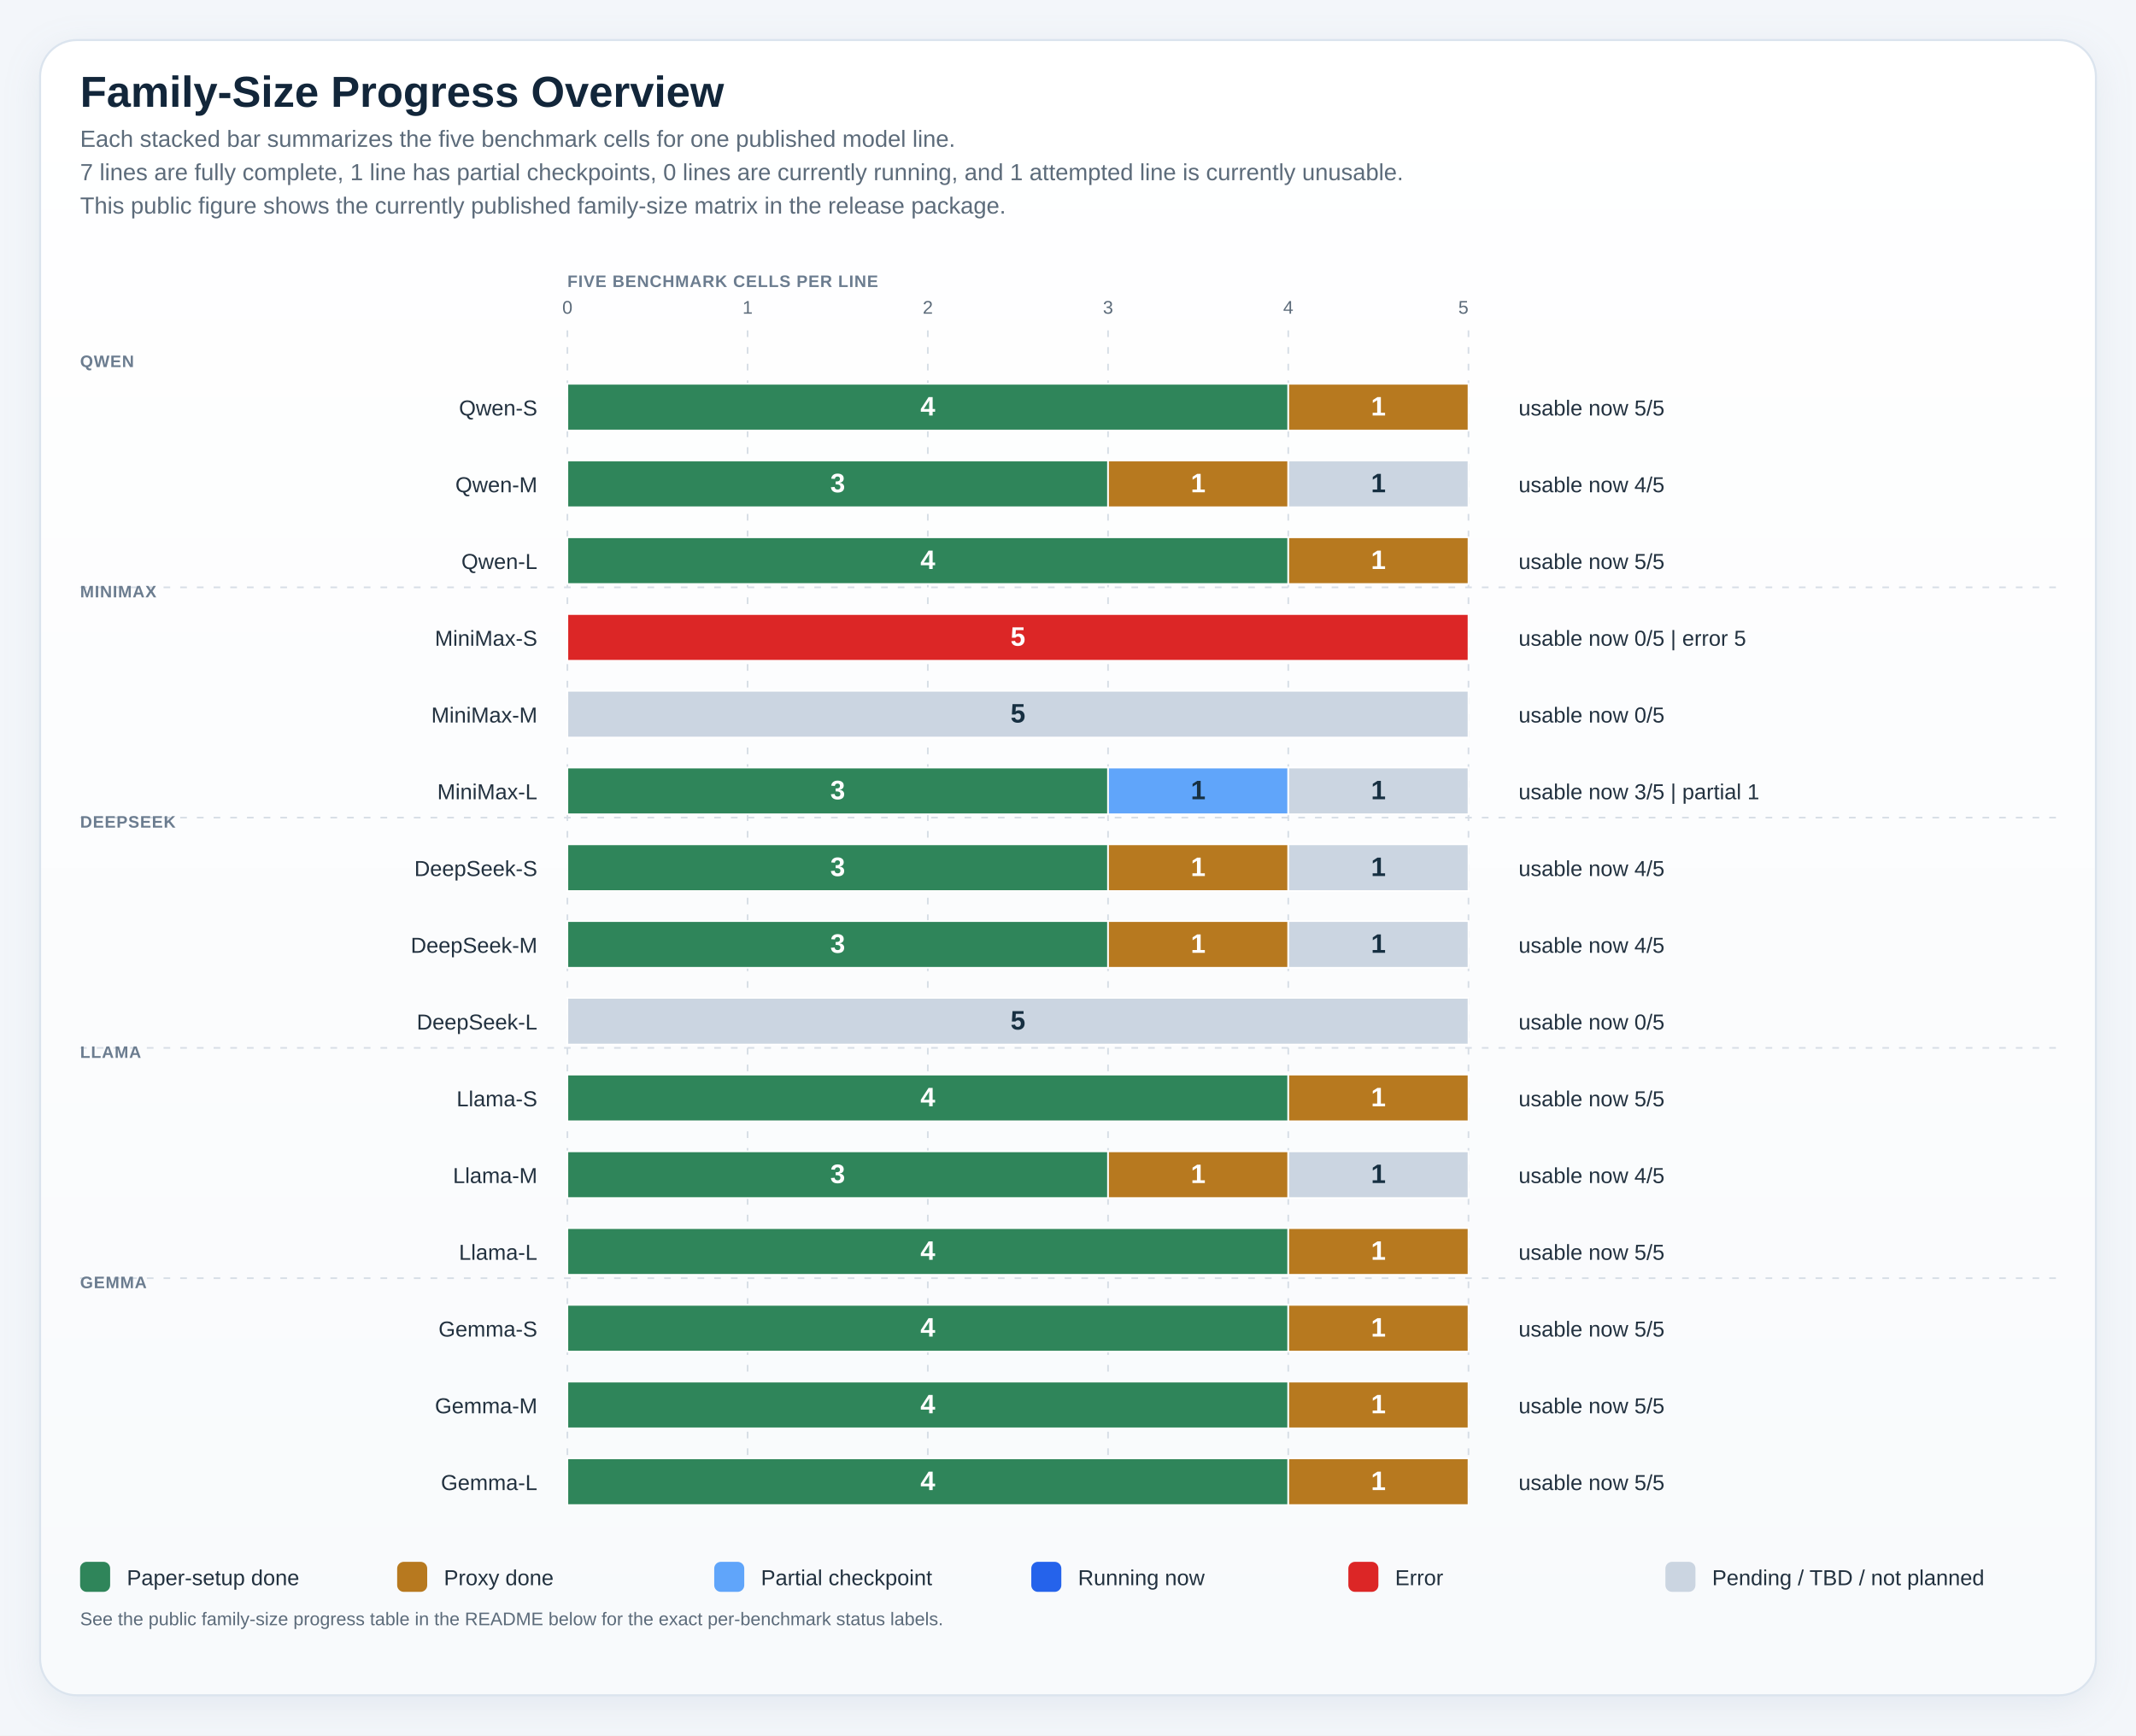
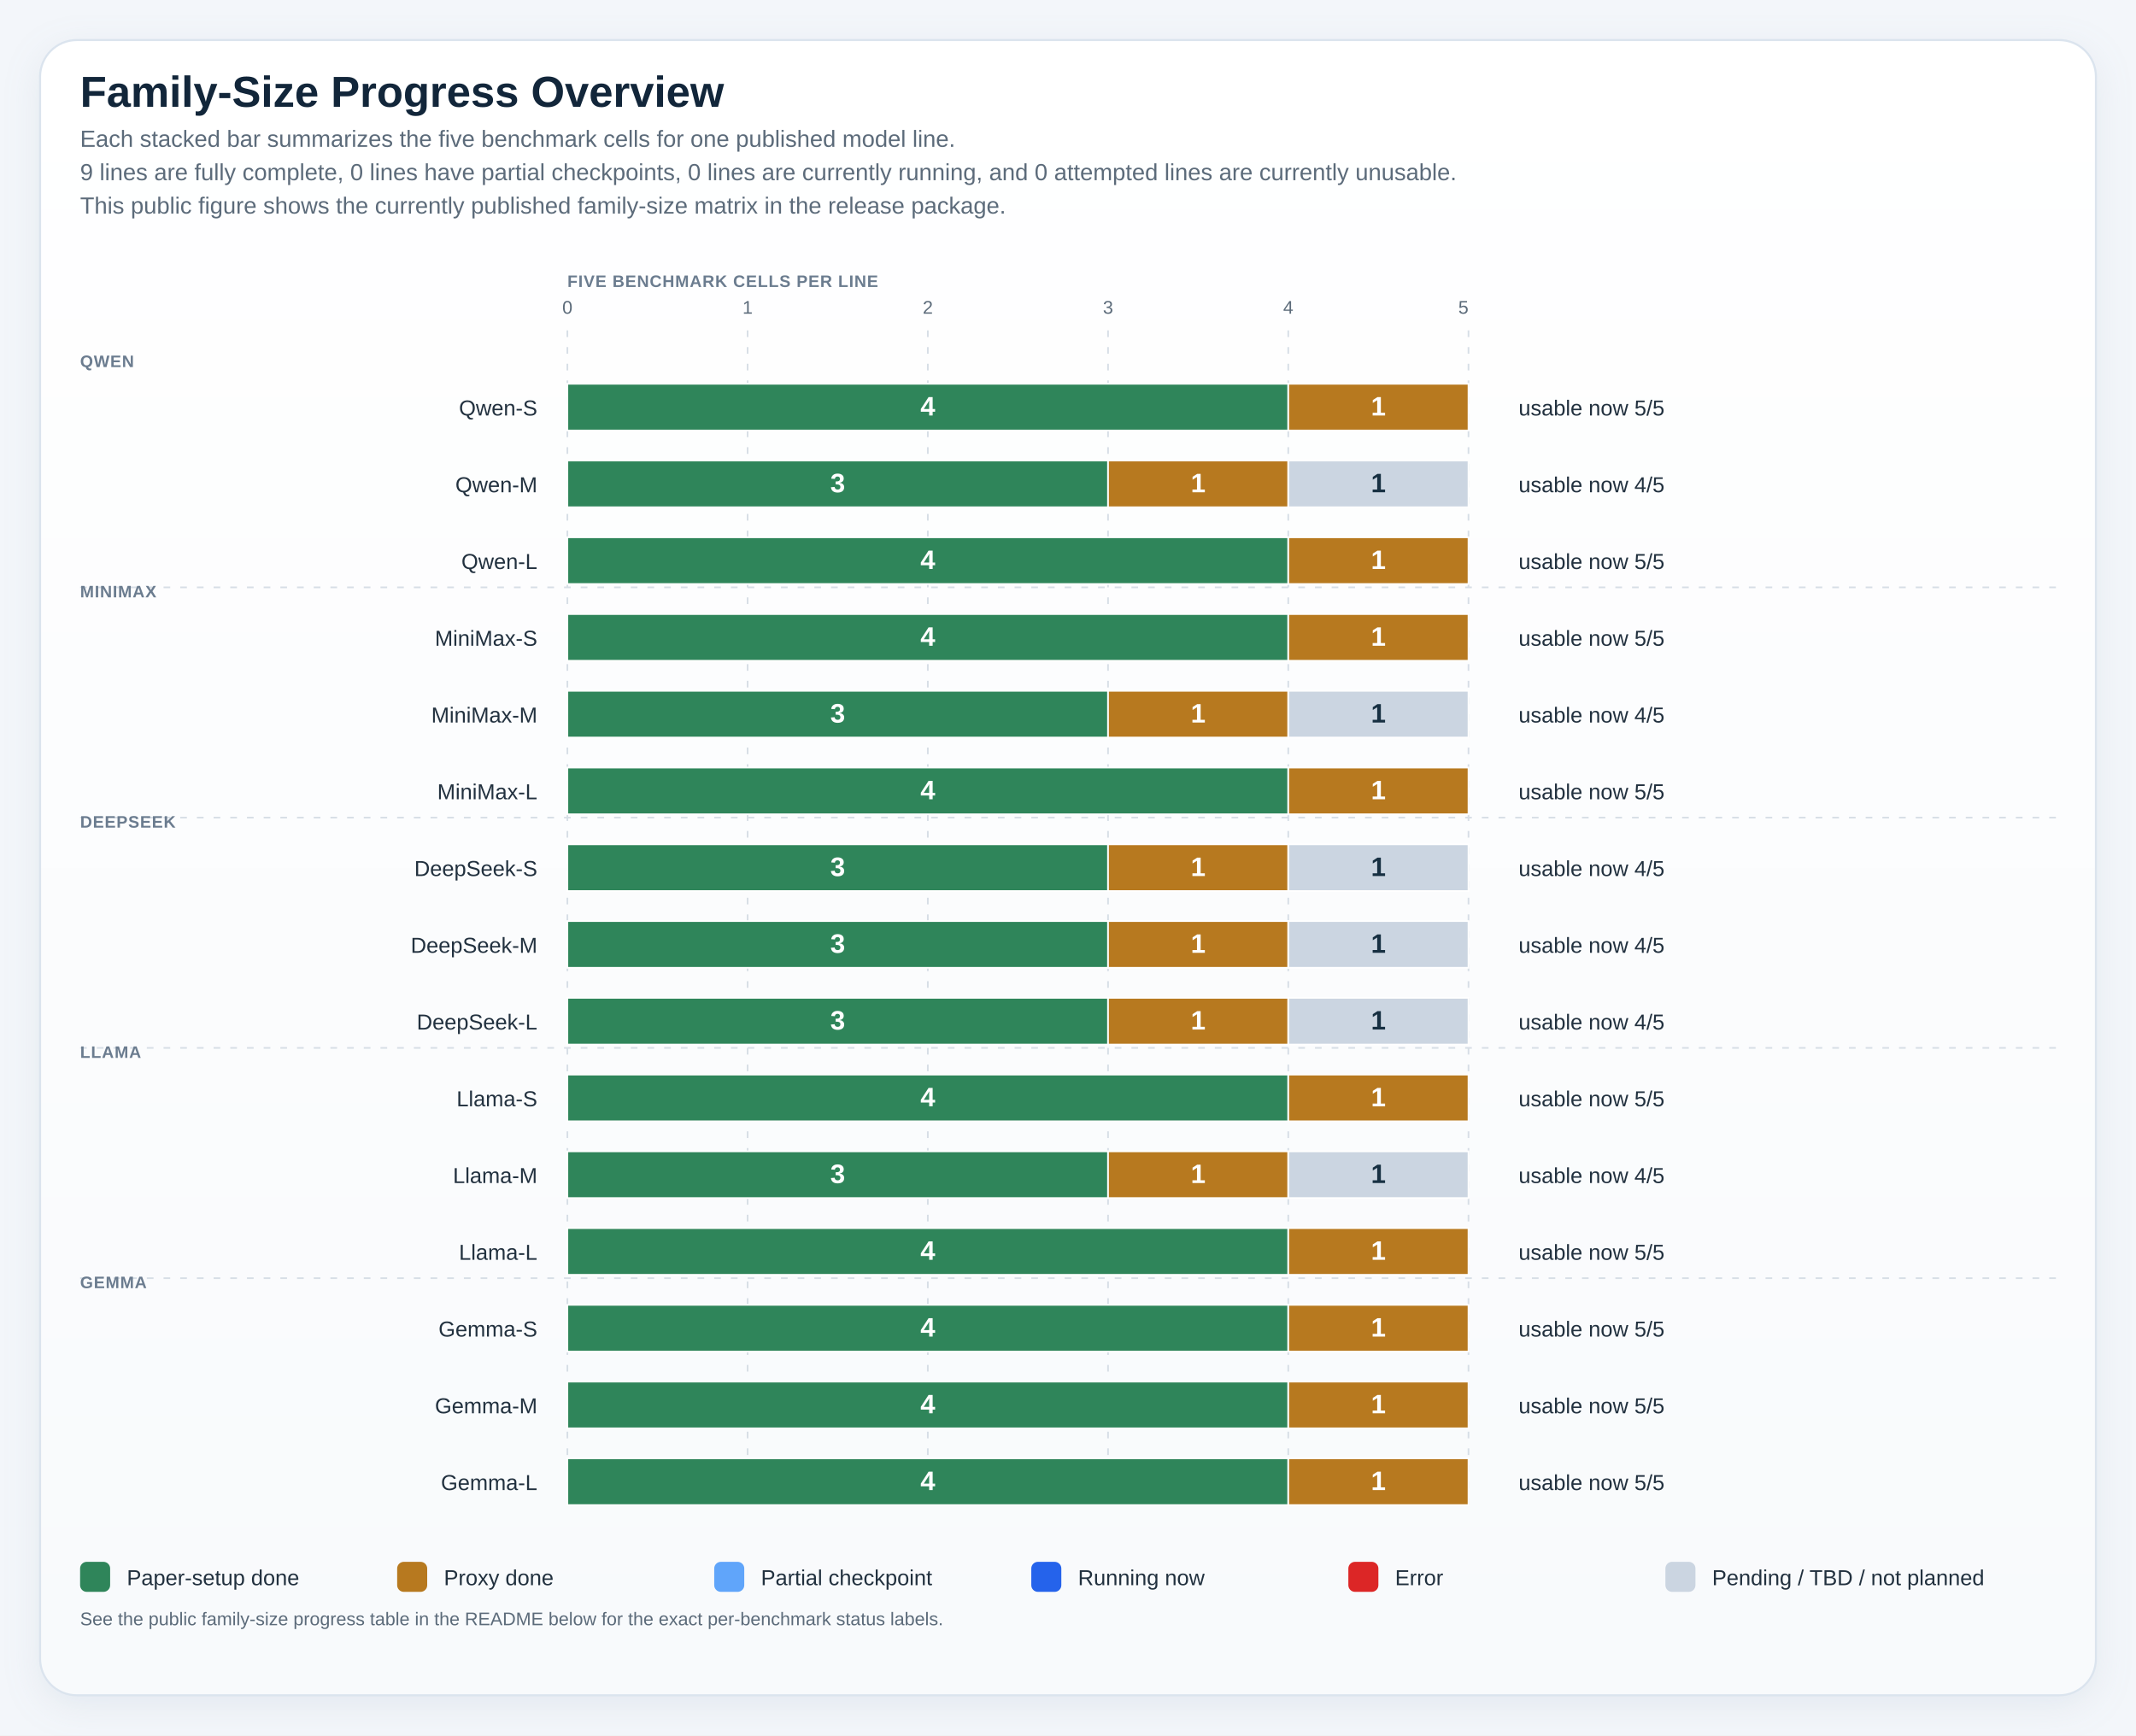
<svg xmlns="http://www.w3.org/2000/svg" viewBox="0 0 1280 1040" role="img" preserveAspectRatio="xMidYMin meet" style="max-width:100%;height:auto">
  <defs>
    <linearGradient id="panelGradient" x1="0" x2="0" y1="0" y2="1">
      <stop offset="0%" stop-color="#ffffff" />
      <stop offset="100%" stop-color="#f8fafc" />
    </linearGradient>
    <pattern id="diagonalHatch" width="8" height="8" patternUnits="userSpaceOnUse" patternTransform="rotate(45)">
      <line x1="0" y1="0" x2="0" y2="8" stroke="#cdd6e1" stroke-width="3" />
    </pattern>
    <filter id="softShadow" x="-20%" y="-20%" width="140%" height="140%">
      <feDropShadow dx="0" dy="6" stdDeviation="10" flood-color="#9fb0c2" flood-opacity="0.18" />
    </filter>
    <style>
.canvas { fill: #f3f6fa; }
.title { font: 700 26px 'IBM Plex Sans', 'Helvetica Neue', Arial, sans-serif; fill: #12263a; }
.subtitle { font: 400 14px 'IBM Plex Sans', 'Helvetica Neue', Arial, sans-serif; fill: #5c6b7a; }
.axis { font: 600 14px 'IBM Plex Sans', 'Helvetica Neue', Arial, sans-serif; fill: #22313f; }
.label { font: 500 13px 'IBM Plex Sans', 'Helvetica Neue', Arial, sans-serif; fill: #22313f; }
.metric { font: 700 20px 'IBM Plex Sans', 'Helvetica Neue', Arial, sans-serif; fill: #12263a; }
.celltext { font: 700 16px 'IBM Plex Sans', 'Helvetica Neue', Arial, sans-serif; fill: #ffffff; }
.celltext-dark { font: 700 16px 'IBM Plex Sans', 'Helvetica Neue', Arial, sans-serif; fill: #173042; }
.cellsub { font: 500 11px 'IBM Plex Sans', 'Helvetica Neue', Arial, sans-serif; fill: rgba(255,255,255,0.88); }
.cellsub-dark { font: 600 11px 'IBM Plex Sans', 'Helvetica Neue', Arial, sans-serif; fill: #385062; }
.body { font: 500 12px 'IBM Plex Sans', 'Helvetica Neue', Arial, sans-serif; fill: #22313f; }
.small { font: 500 11px 'IBM Plex Sans', 'Helvetica Neue', Arial, sans-serif; fill: #5c6b7a; }
.tiny { font: 600 10px 'IBM Plex Sans', 'Helvetica Neue', Arial, sans-serif; fill: #6b7c8f; letter-spacing: 0.04em; }
.grid { fill: #ffffff; stroke: #d7dee6; stroke-width: 1.25; }
.panel { fill: url(#panelGradient); stroke: #dbe4ee; stroke-width: 1.25; filter: url(#softShadow); }
.subpanel { fill: #ffffff; stroke: #e2e8f0; stroke-width: 1; }
.legend-card { fill: #ffffff; stroke: #dbe4ee; stroke-width: 1; }
.guide { stroke: #d7dee6; stroke-width: 1; stroke-dasharray: 4 6; }
.baseline { stroke: #aab7c6; stroke-width: 1.1; }
.muted-cell { fill: #eef2f7; stroke: #d7dee6; stroke-width: 1; }
.muted-bar { fill: #ecf1f6; stroke: #d7dee6; stroke-width: 1; }
.outline { stroke: rgba(255,255,255,0.9); stroke-width: 1; }
</style>
  </defs>
  <rect x="0" y="0" width="1280" height="1040" class="canvas" />
  <rect x="24" y="24" width="1232" height="992" rx="22" class="panel" />
  <text x="48" y="64" class="title">Family-Size Progress Overview</text>
  <text x="48" y="88" class="subtitle">Each stacked bar summarizes the five benchmark cells for one published model line.</text>
-   <text x="48" y="108" class="subtitle">7 lines are fully complete, 1 line has partial checkpoints, 0 lines are currently running, and 1 attempted line is currently unusable.</text>
+   <text x="48" y="108" class="subtitle">9 lines are fully complete, 0 lines have partial checkpoints, 0 lines are currently running, and 0 attempted lines are currently unusable.</text>
  <text x="48" y="128" class="subtitle">This public figure shows the currently published family-size matrix in the release package.</text>
  <text x="340" y="172" class="tiny">FIVE BENCHMARK CELLS PER LINE</text>
  <line x1="340.00" y1="198" x2="340.00" y2="908" class="guide" />
  <text x="340.00" y="188" text-anchor="middle" class="small">0</text>
  <line x1="448.00" y1="198" x2="448.00" y2="908" class="guide" />
  <text x="448.00" y="188" text-anchor="middle" class="small">1</text>
  <line x1="556.00" y1="198" x2="556.00" y2="908" class="guide" />
  <text x="556.00" y="188" text-anchor="middle" class="small">2</text>
  <line x1="664.00" y1="198" x2="664.00" y2="908" class="guide" />
  <text x="664.00" y="188" text-anchor="middle" class="small">3</text>
  <line x1="772.00" y1="198" x2="772.00" y2="908" class="guide" />
  <text x="772.00" y="188" text-anchor="middle" class="small">4</text>
  <line x1="880.00" y1="198" x2="880.00" y2="908" class="guide" />
  <text x="880.00" y="188" text-anchor="end" class="small">5</text>
  <text x="48" y="220" class="tiny">QWEN</text>
  <text x="322" y="249" text-anchor="end" class="label">Qwen-S</text>
  <rect x="340" y="230" width="540" height="28" rx="10" fill="#e2e8f0" />
  <rect x="340.00" y="230" width="432.00" height="28" fill="#2f855a" stroke="#ffffff" stroke-width="1" />
  <text x="556.00" y="249" text-anchor="middle" class="celltext">4</text>
  <rect x="772.00" y="230" width="108.00" height="28" fill="#b7791f" stroke="#ffffff" stroke-width="1" />
  <text x="826.00" y="249" text-anchor="middle" class="celltext">1</text>
  <text x="910" y="249" class="label">usable now 5/5</text>
  <text x="322" y="295" text-anchor="end" class="label">Qwen-M</text>
  <rect x="340" y="276" width="540" height="28" rx="10" fill="#e2e8f0" />
  <rect x="340.00" y="276" width="324.00" height="28" fill="#2f855a" stroke="#ffffff" stroke-width="1" />
  <text x="502.00" y="295" text-anchor="middle" class="celltext">3</text>
  <rect x="664.00" y="276" width="108.00" height="28" fill="#b7791f" stroke="#ffffff" stroke-width="1" />
  <text x="718.00" y="295" text-anchor="middle" class="celltext">1</text>
  <rect x="772.00" y="276" width="108.00" height="28" fill="#cbd5e1" stroke="#ffffff" stroke-width="1" />
  <text x="826.00" y="295" text-anchor="middle" class="celltext-dark">1</text>
  <text x="910" y="295" class="label">usable now 4/5</text>
  <text x="322" y="341" text-anchor="end" class="label">Qwen-L</text>
  <rect x="340" y="322" width="540" height="28" rx="10" fill="#e2e8f0" />
  <rect x="340.00" y="322" width="432.00" height="28" fill="#2f855a" stroke="#ffffff" stroke-width="1" />
  <text x="556.00" y="341" text-anchor="middle" class="celltext">4</text>
  <rect x="772.00" y="322" width="108.00" height="28" fill="#b7791f" stroke="#ffffff" stroke-width="1" />
  <text x="826.00" y="341" text-anchor="middle" class="celltext">1</text>
  <text x="910" y="341" class="label">usable now 5/5</text>
  <line x1="48" y1="352" x2="1232" y2="352" class="guide" />
  <text x="48" y="358" class="tiny">MINIMAX</text>
  <text x="322" y="387" text-anchor="end" class="label">MiniMax-S</text>
  <rect x="340" y="368" width="540" height="28" rx="10" fill="#e2e8f0" />
-   <rect x="340.00" y="368" width="540.00" height="28" fill="#dc2626" stroke="#ffffff" stroke-width="1" />
-   <text x="610.00" y="387" text-anchor="middle" class="celltext">5</text>
-   <text x="910" y="387" class="label">usable now 0/5 | error 5</text>
+   <rect x="340.00" y="368" width="432.00" height="28" fill="#2f855a" stroke="#ffffff" stroke-width="1" />
+   <text x="556.00" y="387" text-anchor="middle" class="celltext">4</text>
+   <rect x="772.00" y="368" width="108.00" height="28" fill="#b7791f" stroke="#ffffff" stroke-width="1" />
+   <text x="826.00" y="387" text-anchor="middle" class="celltext">1</text>
+   <text x="910" y="387" class="label">usable now 5/5</text>
  <text x="322" y="433" text-anchor="end" class="label">MiniMax-M</text>
  <rect x="340" y="414" width="540" height="28" rx="10" fill="#e2e8f0" />
-   <rect x="340.00" y="414" width="540.00" height="28" fill="#cbd5e1" stroke="#ffffff" stroke-width="1" />
-   <text x="610.00" y="433" text-anchor="middle" class="celltext-dark">5</text>
-   <text x="910" y="433" class="label">usable now 0/5</text>
+   <rect x="340.00" y="414" width="324.00" height="28" fill="#2f855a" stroke="#ffffff" stroke-width="1" />
+   <text x="502.00" y="433" text-anchor="middle" class="celltext">3</text>
+   <rect x="664.00" y="414" width="108.00" height="28" fill="#b7791f" stroke="#ffffff" stroke-width="1" />
+   <text x="718.00" y="433" text-anchor="middle" class="celltext">1</text>
+   <rect x="772.00" y="414" width="108.00" height="28" fill="#cbd5e1" stroke="#ffffff" stroke-width="1" />
+   <text x="826.00" y="433" text-anchor="middle" class="celltext-dark">1</text>
+   <text x="910" y="433" class="label">usable now 4/5</text>
  <text x="322" y="479" text-anchor="end" class="label">MiniMax-L</text>
  <rect x="340" y="460" width="540" height="28" rx="10" fill="#e2e8f0" />
-   <rect x="340.00" y="460" width="324.00" height="28" fill="#2f855a" stroke="#ffffff" stroke-width="1" />
-   <text x="502.00" y="479" text-anchor="middle" class="celltext">3</text>
-   <rect x="664.00" y="460" width="108.00" height="28" fill="#60a5fa" stroke="#ffffff" stroke-width="1" />
-   <text x="718.00" y="479" text-anchor="middle" class="celltext-dark">1</text>
-   <rect x="772.00" y="460" width="108.00" height="28" fill="#cbd5e1" stroke="#ffffff" stroke-width="1" />
-   <text x="826.00" y="479" text-anchor="middle" class="celltext-dark">1</text>
-   <text x="910" y="479" class="label">usable now 3/5 | partial 1</text>
+   <rect x="340.00" y="460" width="432.00" height="28" fill="#2f855a" stroke="#ffffff" stroke-width="1" />
+   <text x="556.00" y="479" text-anchor="middle" class="celltext">4</text>
+   <rect x="772.00" y="460" width="108.00" height="28" fill="#b7791f" stroke="#ffffff" stroke-width="1" />
+   <text x="826.00" y="479" text-anchor="middle" class="celltext">1</text>
+   <text x="910" y="479" class="label">usable now 5/5</text>
  <line x1="48" y1="490" x2="1232" y2="490" class="guide" />
  <text x="48" y="496" class="tiny">DEEPSEEK</text>
  <text x="322" y="525" text-anchor="end" class="label">DeepSeek-S</text>
  <rect x="340" y="506" width="540" height="28" rx="10" fill="#e2e8f0" />
  <rect x="340.00" y="506" width="324.00" height="28" fill="#2f855a" stroke="#ffffff" stroke-width="1" />
  <text x="502.00" y="525" text-anchor="middle" class="celltext">3</text>
  <rect x="664.00" y="506" width="108.00" height="28" fill="#b7791f" stroke="#ffffff" stroke-width="1" />
  <text x="718.00" y="525" text-anchor="middle" class="celltext">1</text>
  <rect x="772.00" y="506" width="108.00" height="28" fill="#cbd5e1" stroke="#ffffff" stroke-width="1" />
  <text x="826.00" y="525" text-anchor="middle" class="celltext-dark">1</text>
  <text x="910" y="525" class="label">usable now 4/5</text>
  <text x="322" y="571" text-anchor="end" class="label">DeepSeek-M</text>
  <rect x="340" y="552" width="540" height="28" rx="10" fill="#e2e8f0" />
  <rect x="340.00" y="552" width="324.00" height="28" fill="#2f855a" stroke="#ffffff" stroke-width="1" />
  <text x="502.00" y="571" text-anchor="middle" class="celltext">3</text>
  <rect x="664.00" y="552" width="108.00" height="28" fill="#b7791f" stroke="#ffffff" stroke-width="1" />
  <text x="718.00" y="571" text-anchor="middle" class="celltext">1</text>
  <rect x="772.00" y="552" width="108.00" height="28" fill="#cbd5e1" stroke="#ffffff" stroke-width="1" />
  <text x="826.00" y="571" text-anchor="middle" class="celltext-dark">1</text>
  <text x="910" y="571" class="label">usable now 4/5</text>
  <text x="322" y="617" text-anchor="end" class="label">DeepSeek-L</text>
  <rect x="340" y="598" width="540" height="28" rx="10" fill="#e2e8f0" />
-   <rect x="340.00" y="598" width="540.00" height="28" fill="#cbd5e1" stroke="#ffffff" stroke-width="1" />
-   <text x="610.00" y="617" text-anchor="middle" class="celltext-dark">5</text>
-   <text x="910" y="617" class="label">usable now 0/5</text>
+   <rect x="340.00" y="598" width="324.00" height="28" fill="#2f855a" stroke="#ffffff" stroke-width="1" />
+   <text x="502.00" y="617" text-anchor="middle" class="celltext">3</text>
+   <rect x="664.00" y="598" width="108.00" height="28" fill="#b7791f" stroke="#ffffff" stroke-width="1" />
+   <text x="718.00" y="617" text-anchor="middle" class="celltext">1</text>
+   <rect x="772.00" y="598" width="108.00" height="28" fill="#cbd5e1" stroke="#ffffff" stroke-width="1" />
+   <text x="826.00" y="617" text-anchor="middle" class="celltext-dark">1</text>
+   <text x="910" y="617" class="label">usable now 4/5</text>
  <line x1="48" y1="628" x2="1232" y2="628" class="guide" />
  <text x="48" y="634" class="tiny">LLAMA</text>
  <text x="322" y="663" text-anchor="end" class="label">Llama-S</text>
  <rect x="340" y="644" width="540" height="28" rx="10" fill="#e2e8f0" />
  <rect x="340.00" y="644" width="432.00" height="28" fill="#2f855a" stroke="#ffffff" stroke-width="1" />
  <text x="556.00" y="663" text-anchor="middle" class="celltext">4</text>
  <rect x="772.00" y="644" width="108.00" height="28" fill="#b7791f" stroke="#ffffff" stroke-width="1" />
  <text x="826.00" y="663" text-anchor="middle" class="celltext">1</text>
  <text x="910" y="663" class="label">usable now 5/5</text>
  <text x="322" y="709" text-anchor="end" class="label">Llama-M</text>
  <rect x="340" y="690" width="540" height="28" rx="10" fill="#e2e8f0" />
  <rect x="340.00" y="690" width="324.00" height="28" fill="#2f855a" stroke="#ffffff" stroke-width="1" />
  <text x="502.00" y="709" text-anchor="middle" class="celltext">3</text>
  <rect x="664.00" y="690" width="108.00" height="28" fill="#b7791f" stroke="#ffffff" stroke-width="1" />
  <text x="718.00" y="709" text-anchor="middle" class="celltext">1</text>
  <rect x="772.00" y="690" width="108.00" height="28" fill="#cbd5e1" stroke="#ffffff" stroke-width="1" />
  <text x="826.00" y="709" text-anchor="middle" class="celltext-dark">1</text>
  <text x="910" y="709" class="label">usable now 4/5</text>
  <text x="322" y="755" text-anchor="end" class="label">Llama-L</text>
  <rect x="340" y="736" width="540" height="28" rx="10" fill="#e2e8f0" />
  <rect x="340.00" y="736" width="432.00" height="28" fill="#2f855a" stroke="#ffffff" stroke-width="1" />
  <text x="556.00" y="755" text-anchor="middle" class="celltext">4</text>
  <rect x="772.00" y="736" width="108.00" height="28" fill="#b7791f" stroke="#ffffff" stroke-width="1" />
  <text x="826.00" y="755" text-anchor="middle" class="celltext">1</text>
  <text x="910" y="755" class="label">usable now 5/5</text>
  <line x1="48" y1="766" x2="1232" y2="766" class="guide" />
  <text x="48" y="772" class="tiny">GEMMA</text>
  <text x="322" y="801" text-anchor="end" class="label">Gemma-S</text>
  <rect x="340" y="782" width="540" height="28" rx="10" fill="#e2e8f0" />
  <rect x="340.00" y="782" width="432.00" height="28" fill="#2f855a" stroke="#ffffff" stroke-width="1" />
  <text x="556.00" y="801" text-anchor="middle" class="celltext">4</text>
  <rect x="772.00" y="782" width="108.00" height="28" fill="#b7791f" stroke="#ffffff" stroke-width="1" />
  <text x="826.00" y="801" text-anchor="middle" class="celltext">1</text>
  <text x="910" y="801" class="label">usable now 5/5</text>
  <text x="322" y="847" text-anchor="end" class="label">Gemma-M</text>
  <rect x="340" y="828" width="540" height="28" rx="10" fill="#e2e8f0" />
  <rect x="340.00" y="828" width="432.00" height="28" fill="#2f855a" stroke="#ffffff" stroke-width="1" />
  <text x="556.00" y="847" text-anchor="middle" class="celltext">4</text>
  <rect x="772.00" y="828" width="108.00" height="28" fill="#b7791f" stroke="#ffffff" stroke-width="1" />
  <text x="826.00" y="847" text-anchor="middle" class="celltext">1</text>
  <text x="910" y="847" class="label">usable now 5/5</text>
  <text x="322" y="893" text-anchor="end" class="label">Gemma-L</text>
  <rect x="340" y="874" width="540" height="28" rx="10" fill="#e2e8f0" />
  <rect x="340.00" y="874" width="432.00" height="28" fill="#2f855a" stroke="#ffffff" stroke-width="1" />
  <text x="556.00" y="893" text-anchor="middle" class="celltext">4</text>
  <rect x="772.00" y="874" width="108.00" height="28" fill="#b7791f" stroke="#ffffff" stroke-width="1" />
  <text x="826.00" y="893" text-anchor="middle" class="celltext">1</text>
  <text x="910" y="893" class="label">usable now 5/5</text>
  <rect x="48" y="936" width="18" height="18" rx="4" fill="#2f855a" />
  <text x="76" y="950" class="label">Paper-setup done</text>
  <rect x="238" y="936" width="18" height="18" rx="4" fill="#b7791f" />
  <text x="266" y="950" class="label">Proxy done</text>
  <rect x="428" y="936" width="18" height="18" rx="4" fill="#60a5fa" />
  <text x="456" y="950" class="label">Partial checkpoint</text>
  <rect x="618" y="936" width="18" height="18" rx="4" fill="#2563eb" />
  <text x="646" y="950" class="label">Running now</text>
  <rect x="808" y="936" width="18" height="18" rx="4" fill="#dc2626" />
  <text x="836" y="950" class="label">Error</text>
  <rect x="998" y="936" width="18" height="18" rx="4" fill="#cbd5e1" />
  <text x="1026" y="950" class="label">Pending / TBD / not planned</text>
  <text x="48" y="974" class="small">See the public family-size progress table in the README below for the exact per-benchmark status labels.</text>
</svg>
